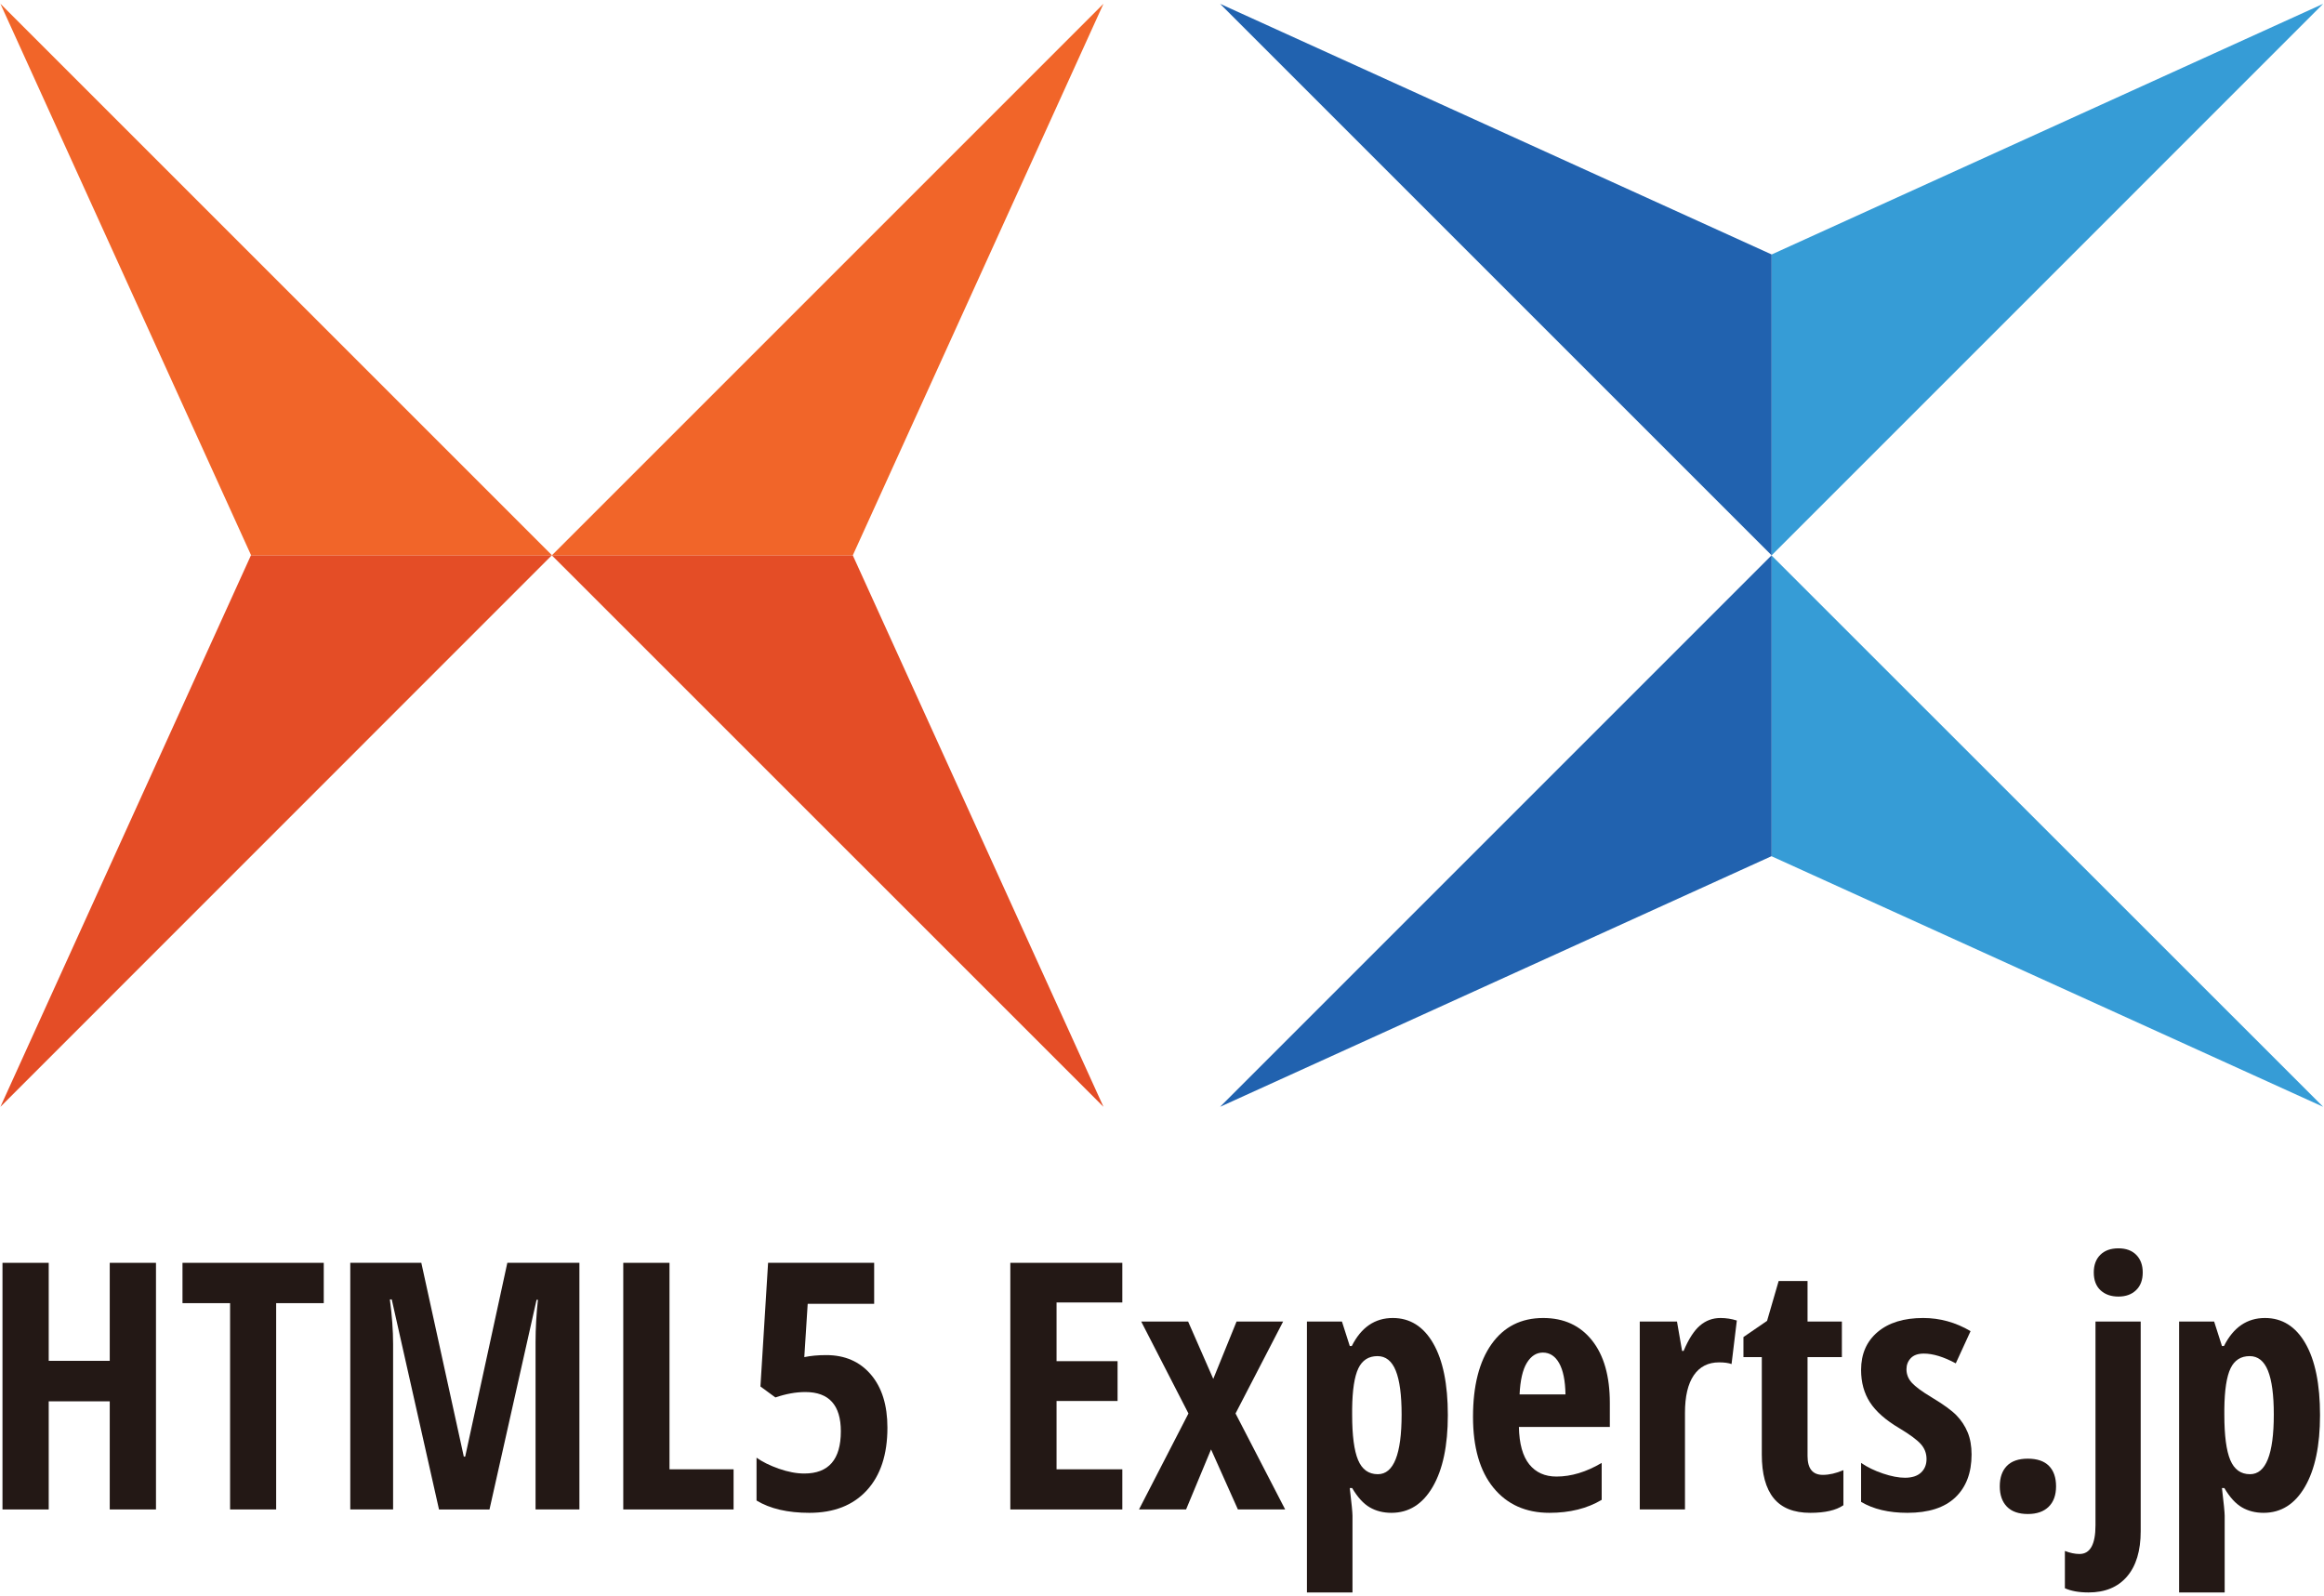
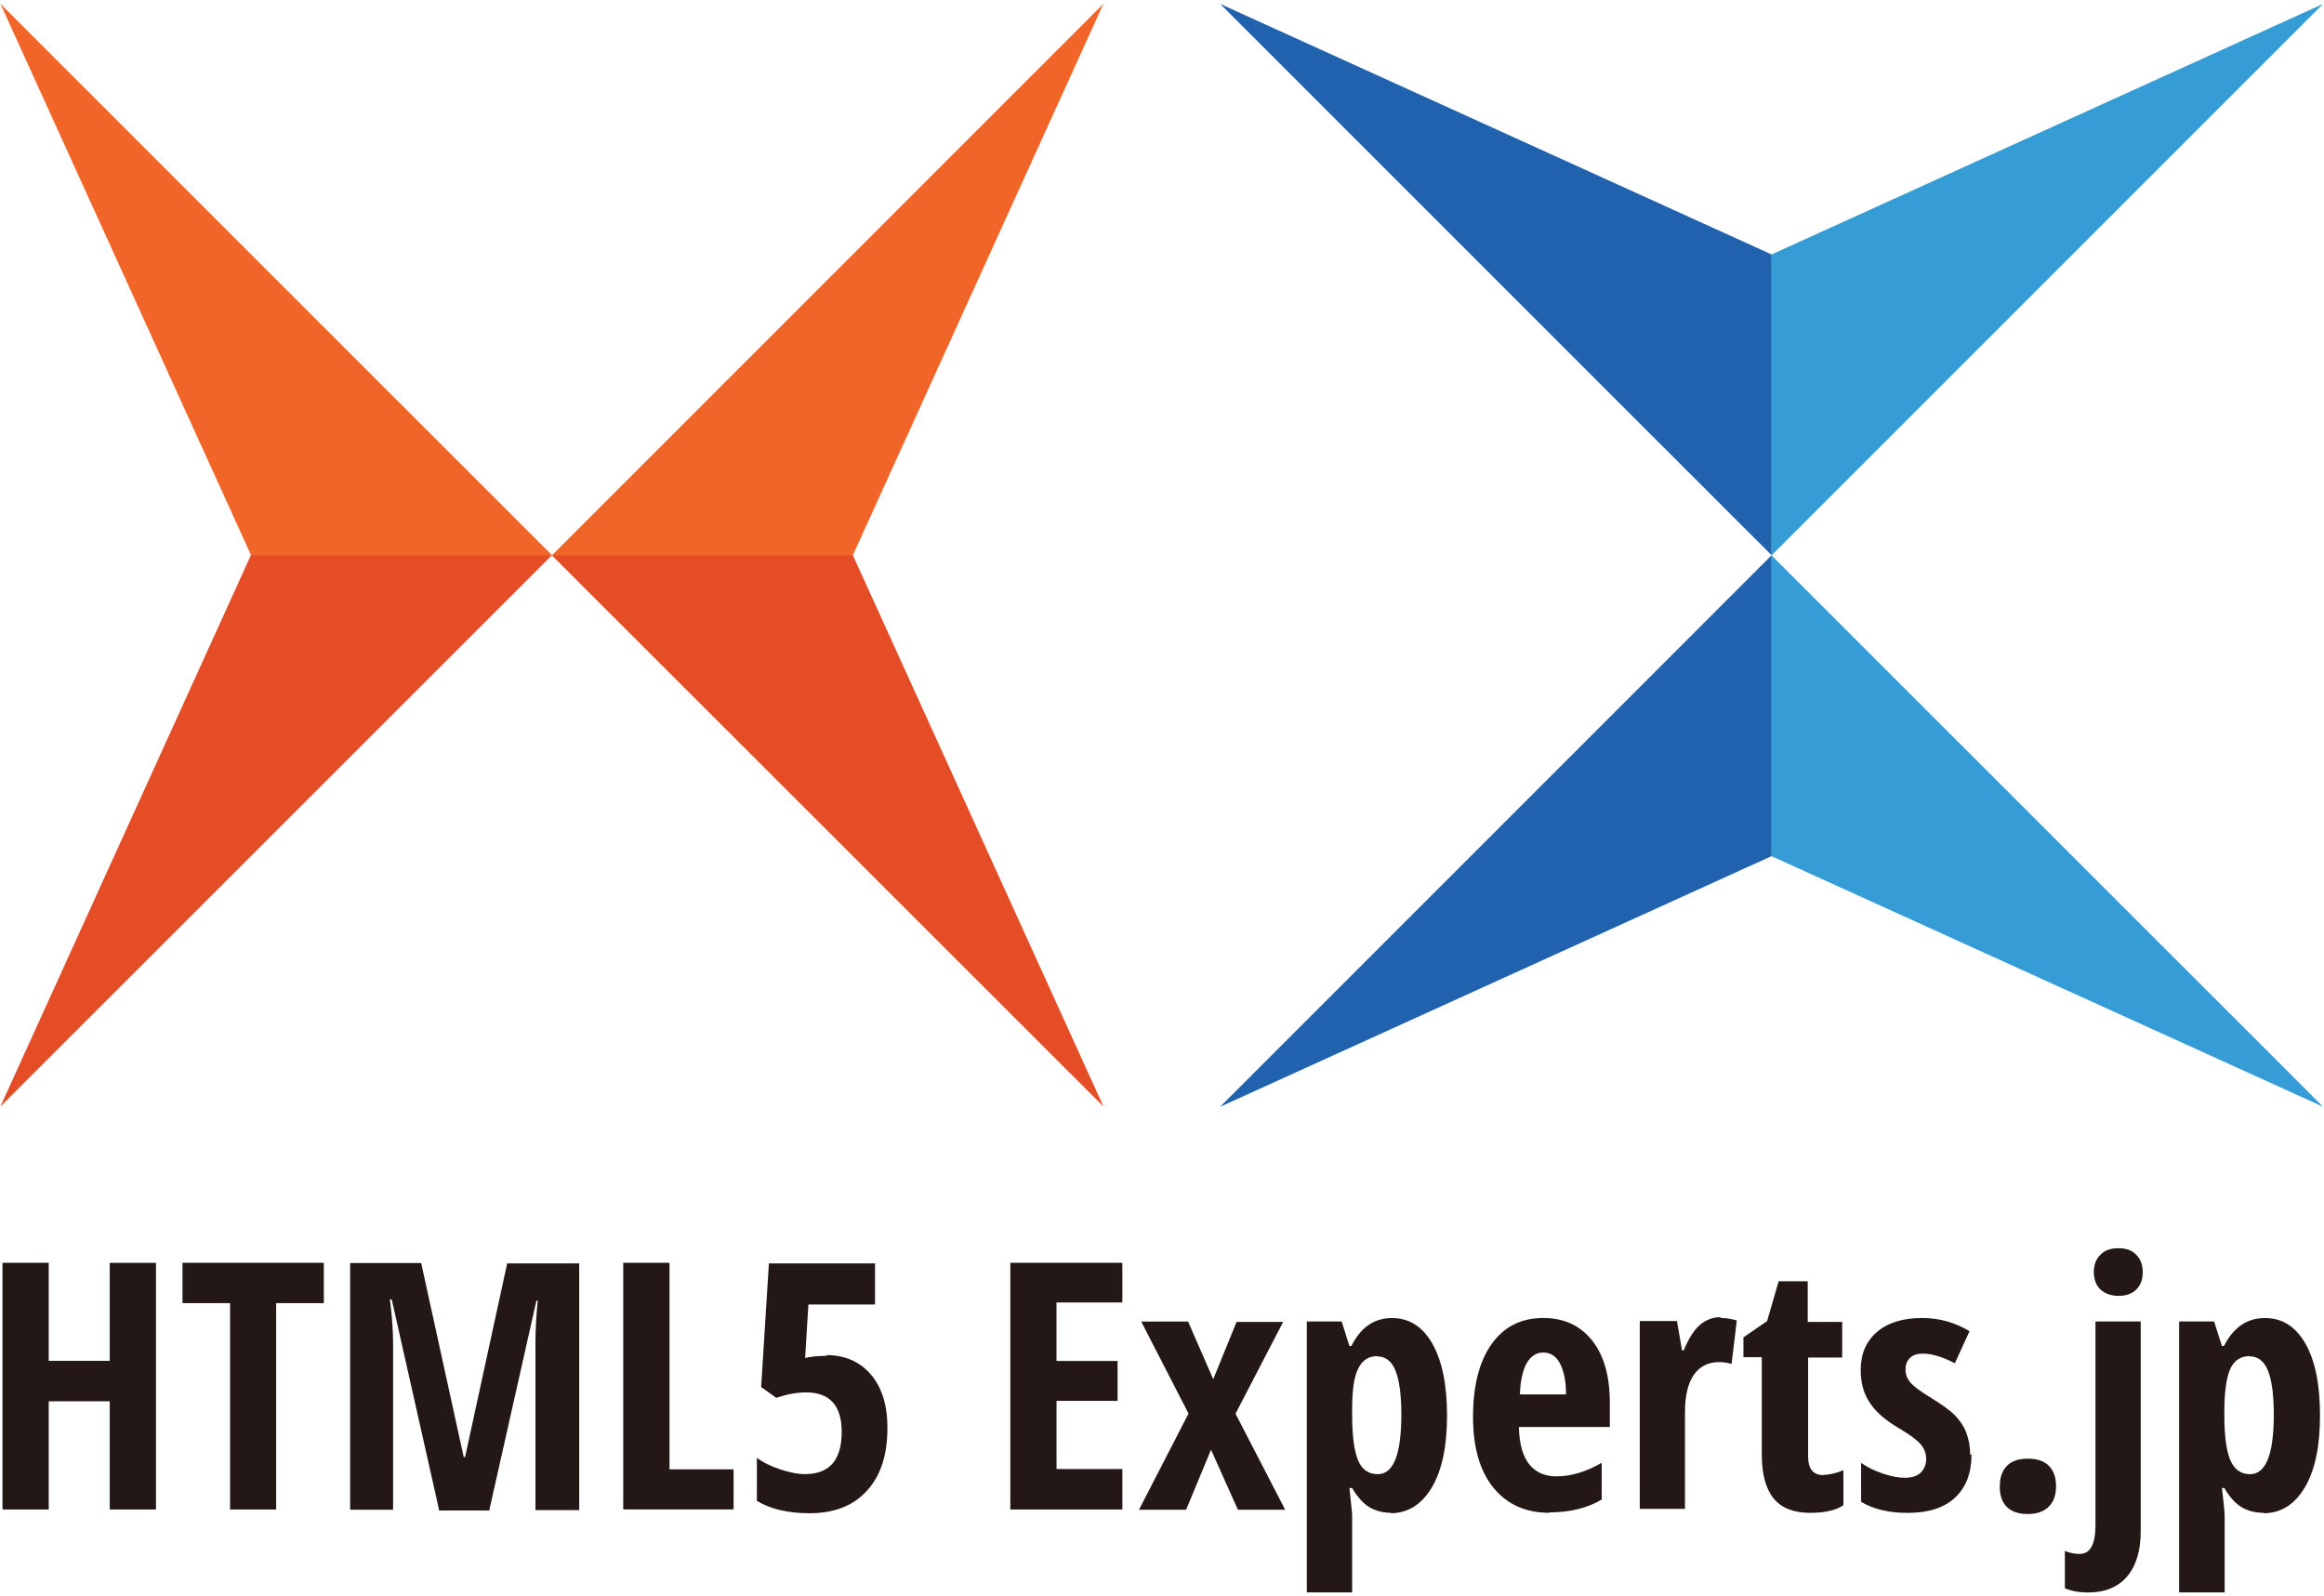
- <svg xmlns="http://www.w3.org/2000/svg" version="1.1" id="レイヤー_1" x="0px" y="0px" width="600px" height="412px" viewBox="0 0 600 412" enable-background="new 0 0 600 412" xml:space="preserve">
-   <g>
-     <g>
-       <polygon fill-rule="evenodd" clip-rule="evenodd" fill="#E44D26" points="142.476,143.369 142.476,143.389 284.887,285.77     220.157,143.359 64.798,143.359 0.11,285.77   " />
-       <g>
-         <polygon fill="#F16529" points="0.11,0.973 64.824,143.359 220.182,143.359 284.887,0.973 142.496,143.369 142.496,143.349         " />
-       </g>
-     </g>
-     <polygon fill-rule="evenodd" clip-rule="evenodd" fill="#369CD6" points="599.774,0.991 457.363,65.718 457.363,221.077    599.779,285.77 457.353,143.402 457.373,143.402  " />
-     <g>
-       <polygon fill="#2162AF" points="314.996,285.77 457.383,221.052 457.383,65.695 315.001,0.991 457.394,143.382 457.373,143.382       " />
-     </g>
-     <g>
-       <path fill="#231815" d="M40.27,389.736H28.333v-27.921H12.578v27.921H0.642v-63.681h11.936v25.307h15.756v-25.307H40.27V389.736z" />
-       <path fill="#231815" d="M71.297,389.736H59.404v-53.268H47.116v-10.413h36.469v10.413H71.297V389.736z" />
-       <path fill="#231815" d="M113.339,389.736l-12.201-54.229h-0.483c0.556,4.182,0.834,8.016,0.834,11.5v42.729H90.431v-63.681h18.344    l10.972,50.047h0.352l10.882-50.047h18.607v63.681h-11.321v-43.163c0-3.571,0.205-7.231,0.614-10.979h-0.351l-12.156,54.143    H113.339z" />
-       <path fill="#231815" d="M160.912,389.736v-63.681h11.936v53.313h16.544v10.367H160.912z" />
-       <path fill="#231815" d="M213.311,349.881c4.827,0,8.667,1.673,11.52,5.012c2.853,3.338,4.279,7.909,4.279,13.72    c0,6.938-1.777,12.34-5.333,16.203c-3.554,3.858-8.491,5.79-14.811,5.79c-5.617,0-10.167-1.062-13.648-3.18v-11.061    c1.492,1.071,3.416,2.022,5.772,2.853c2.354,0.823,4.541,1.238,6.561,1.238c6.29,0,9.435-3.626,9.435-10.888    c0-6.767-3.058-10.15-9.173-10.15c-2.428,0-5.002,0.466-7.723,1.396l-3.863-2.832l1.975-31.927h27.385v10.585h-17.159    l-0.877,13.765C209.288,350.058,211.174,349.881,213.311,349.881z" />
-       <path fill="#231815" d="M289.757,389.736H260.84v-63.681h28.917v10.236h-16.983v15.156h15.756v10.281h-15.756v17.64h16.983    V389.736z" />
-       <path fill="#231815" d="M306.828,364.951l-12.198-23.739h12.112l6.494,14.812l6.014-14.812h12.025l-12.289,23.739l12.815,24.785    h-12.203l-6.934-15.506l-6.447,15.506h-12.157L306.828,364.951z" />
-       <path fill="#231815" d="M359.228,390.605c-2.104,0-3.971-0.47-5.594-1.415c-1.624-0.941-3.141-2.604-4.542-4.986h-0.616    c0.471,3.949,0.702,6.331,0.702,7.141v19.819h-11.763v-69.952h9.042l2.019,6.317h0.526c2.433-4.82,5.956-7.228,10.579-7.228    c4.445,0,7.925,2.185,10.443,6.555c2.519,4.369,3.772,10.544,3.772,18.529c0,7.869-1.3,14.044-3.904,18.515    S363.733,390.605,359.228,390.605z M355.631,350.144c-2.28,0-3.93,1.052-4.936,3.155c-1.012,2.109-1.548,5.599-1.604,10.479v1.522    c0,5.346,0.511,9.234,1.533,11.672c1.026,2.443,2.726,3.661,5.092,3.661c4.097,0,6.146-5.143,6.146-15.419    c0-5.052-0.506-8.825-1.513-11.323C359.339,351.393,357.766,350.144,355.631,350.144z" />
-       <path fill="#231815" d="M400.044,390.605c-6.114,0-10.935-2.153-14.464-6.467c-3.524-4.314-5.284-10.418-5.284-18.317    c0-8.011,1.593-14.268,4.784-18.772c3.186-4.497,7.636-6.747,13.341-6.747c5.325,0,9.522,1.922,12.592,5.771    c3.075,3.849,4.607,9.24,4.607,16.178v6.186h-23.476c0.086,4.329,0.981,7.545,2.675,9.649c1.7,2.104,4.036,3.155,7.025,3.155    c3.803,0,7.691-1.174,11.672-3.525v9.539C409.77,389.489,405.277,390.605,400.044,390.605z M398.329,349.229    c-1.663,0-3.039,0.88-4.122,2.634c-1.081,1.76-1.714,4.48-1.886,8.168h11.85c-0.061-3.54-0.603-6.23-1.629-8.057    C401.521,350.144,400.114,349.229,398.329,349.229z" />
-       <path fill="#231815" d="M444.193,340.302c1.432,0,2.838,0.218,4.213,0.652l-1.36,11.237c-0.819-0.293-1.887-0.435-3.206-0.435    c-2.837,0-5.017,1.107-6.539,3.327c-1.522,2.226-2.281,5.457-2.281,9.695v24.957h-11.672v-48.524h9.608l1.314,7.581h0.4    c1.284-3.05,2.69-5.229,4.213-6.533C440.4,340.954,442.17,340.302,444.193,340.302z" />
-       <path fill="#231815" d="M470.613,380.806c1.638,0,3.407-0.405,5.31-1.22v9.058c-1.902,1.311-4.755,1.962-8.557,1.962    c-4.243,0-7.389-1.253-9.438-3.767c-2.048-2.514-3.074-6.281-3.074-11.304v-25.13h-4.739v-5.184l6.1-4.182l2.988-10.281h7.46    v10.453h8.865v9.193h-8.865v25.525C466.663,379.183,467.978,380.806,470.613,380.806z" />
-       <path fill="#231815" d="M509.012,375.535c0,4.733-1.4,8.431-4.192,11.086c-2.791,2.655-6.913,3.984-12.355,3.984    c-4.824,0-8.818-0.944-11.979-2.832v-10.059c1.607,1.104,3.489,2.018,5.639,2.741c2.154,0.729,4.046,1.093,5.685,1.093    c1.815,0,3.196-0.445,4.146-1.33c0.951-0.885,1.427-2.054,1.427-3.504c0-1.482-0.496-2.777-1.492-3.88s-2.822-2.452-5.487-4.051    c-3.54-2.089-6.073-4.319-7.611-6.686c-1.537-2.367-2.306-5.158-2.306-8.385c0-4.122,1.426-7.389,4.278-9.801    c2.852-2.407,6.767-3.611,11.743-3.611c4.328,0,8.41,1.128,12.243,3.394l-3.818,8.319c-3.13-1.685-5.881-2.523-8.253-2.523    c-1.492,0-2.609,0.39-3.358,1.173c-0.744,0.784-1.117,1.745-1.117,2.877c0,1.306,0.46,2.469,1.386,3.485    c0.92,1.017,2.64,2.28,5.153,3.788c3.044,1.83,5.178,3.383,6.407,4.662c1.229,1.274,2.18,2.727,2.853,4.354    C508.673,371.455,509.012,373.356,509.012,375.535z" />
-       <path fill="#231815" d="M516.295,383.769c0-2.265,0.606-4.021,1.82-5.27c1.213-1.249,3.024-1.876,5.422-1.876    c2.396,0,4.212,0.616,5.441,1.851c1.229,1.239,1.846,2.999,1.846,5.295c0,2.266-0.638,4.021-1.912,5.27    c-1.27,1.249-3.064,1.871-5.375,1.871c-2.367,0-4.168-0.632-5.396-1.891C516.911,387.754,516.295,386.004,516.295,383.769z" />
-       <path fill="#231815" d="M539.204,411.164c-2.458,0-4.491-0.364-6.1-1.088v-9.628c1.346,0.524,2.604,0.783,3.773,0.783    c2.751,0,4.126-2.468,4.126-7.404v-52.615h11.673v54.144c0,5.052-1.179,8.95-3.53,11.691    C546.79,409.793,543.477,411.164,539.204,411.164z M540.563,328.539c0-1.917,0.562-3.435,1.69-4.552    c1.127-1.117,2.686-1.674,4.672-1.674c1.962,0,3.5,0.566,4.612,1.693c1.108,1.134,1.664,2.646,1.664,4.532    c0,1.946-0.566,3.469-1.71,4.571c-1.142,1.108-2.665,1.658-4.566,1.658c-1.9,0-3.434-0.535-4.606-1.612    C541.15,332.084,540.563,330.542,540.563,328.539z" />
-       <path fill="#231815" d="M584.405,390.605c-2.104,0-3.97-0.47-5.593-1.415c-1.623-0.941-3.142-2.604-4.542-4.986h-0.617    c0.471,3.949,0.704,6.331,0.704,7.141v19.819h-11.764v-69.952h9.042l2.018,6.317h0.526c2.433-4.82,5.957-7.228,10.58-7.228    c4.445,0,7.925,2.185,10.443,6.555c2.518,4.369,3.771,10.544,3.771,18.529c0,7.869-1.299,14.044-3.903,18.515    S588.911,390.605,584.405,390.605z M580.81,350.144c-2.281,0-3.929,1.052-4.936,3.155c-1.012,2.109-1.548,5.599-1.604,10.479    v1.522c0,5.346,0.511,9.234,1.532,11.672c1.027,2.443,2.726,3.661,5.093,3.661c4.097,0,6.145-5.143,6.145-15.419    c0-5.052-0.506-8.825-1.513-11.323C584.517,351.393,582.943,350.144,580.81,350.144z" />
-     </g>
-   </g>
+ <svg xmlns="http://www.w3.org/2000/svg" width="600" height="412" viewBox="0 0 600 412">
+   <path fill="#E44D26" fill-rule="evenodd" d="M142.48 143.37v.02l142.4 142.3-64.72-142.4H64.8L.1 285.7" clip-rule="evenodd" />
+   <path fill="#F16529" d="M.1.97l64.72 142.4h155.36L284.88.97 142.5 143.37v-.03" />
+   <path fill="#369CD6" fill-rule="evenodd" d="M599.77 1l-142.4 64.7v155.36l142.4 64.7-142.4-142.36" clip-rule="evenodd" />
+   <path fill="#2162AF" d="M315 285.77l142.38-64.72V65.7L315 1l142.4 142.38h-.03" />
+   <path fill="#231815" d="M40.27 389.74H28.33V361.8H12.58v27.94H.64v-63.7h11.94v25.32h15.75v-25.3h11.94v63.68zm31.03 0H59.4v-53.27H47.12v-10.42H83.6v10.42H71.3v53.27zm42.04 0l-12.2-54.23h-.48c.55 4.2.83 8.1.83 11.5v42.8H90.4v-63.7h18.34l10.98 50.1h.35l10.87-50h18.6v63.7h-11.3v-43.2c0-3.5.2-7.2.6-10.9h-.35L126.3 390h-13zm47.56 0v-63.7h11.95v53.33h16.54v10.36h-28.5zm52.4-39.86c4.84 0 8.68 1.67 11.53 5 2.85 3.35 4.28 7.92 4.28 13.73 0 7-1.7 12.4-5.3 16.3-3.5 3.9-8.5 5.8-14.8 5.8-5.6 0-10.2-1.1-13.6-3.2v-11.1c1.5 1.1 3.4 2.1 5.8 2.9 2.4.8 4.6 1.3 6.6 1.3 6.3 0 9.5-3.6 9.5-10.9 0-6.8-3.1-10.2-9.2-10.2-2.4 0-5 .5-7.7 1.4l-3.9-2.8 2-31.9h27.4v10.6h-17.2l-.85 13.8c1.6-.36 3.5-.54 5.64-.54zm76.46 39.86h-28.92v-63.7h28.92v10.25h-17v15.1h15.77v10.3h-15.76v17.6h17v10.3zm17.07-24.8l-12.2-23.73h12.1l6.5 14.9 6.02-14.8h12.03l-12.3 23.7 12.82 24.8h-12.2l-6.94-15.5-6.44 15.5h-12.16l12.77-24.8zm52.4 25.66c-2.1 0-3.97-.47-5.6-1.4-1.62-.95-3.14-2.6-4.54-5h-.7c.4 3.95.7 6.34.7 7.15v19.8h-11.7V341.2h9l2 6.34h.5c2.4-4.82 5.9-7.23 10.5-7.23 4.4 0 7.9 2.2 10.4 6.6 2.5 4.4 3.8 10.6 3.8 18.6 0 7.9-1.3 14.1-3.9 18.5s-6.2 6.7-10.7 6.7zm-3.6-40.46c-2.28 0-3.93 1.06-4.94 3.16-1.1 2.1-1.6 5.6-1.6 10.48v1.52c0 5.35.5 9.23 1.5 11.67 1 2.44 2.7 3.66 5.1 3.66 4.1 0 6.1-5.14 6.1-15.42 0-5-.5-8.8-1.5-11.3s-2.6-3.7-4.8-3.7zm44.4 40.46c-6.1 0-10.92-2.15-14.45-6.46-3.52-4.32-5.28-10.42-5.28-18.32 0-8 1.6-14.27 4.78-18.77 3.2-4.5 7.64-6.75 13.34-6.75 5.33 0 9.52 1.92 12.6 5.77 3.07 3.85 4.6 9.24 4.6 16.18v6.2h-23.48c.1 4.32 1 7.53 2.68 9.64 1.7 2.1 4.04 3.1 7.02 3.1 3.8 0 7.7-1.2 11.68-3.5v9.5c-3.75 2.2-8.24 3.3-13.48 3.3zm-1.7-41.37c-1.66 0-3.04.88-4.12 2.63-1 1.76-1.7 4.48-1.8 8.17h11.9c0-3.54-.6-6.23-1.6-8.06s-2.4-2.74-4.2-2.74zm45.87-8.93c1.42 0 2.83.22 4.2.65l-1.35 11.24c-.82-.3-1.9-.5-3.2-.5-2.85 0-5.03 1.1-6.55 3.3-1.52 2.2-2.28 5.4-2.28 9.7v24.9h-11.67v-48.5h9.6l1.32 7.6h.4c1.28-3.1 2.7-5.3 4.2-6.6 1.53-1.3 3.3-2 5.32-2zm26.4 40.5c1.65 0 3.42-.4 5.32-1.2v9.04c-1.9 1.3-4.75 1.97-8.55 1.97-4.25 0-7.4-1.2-9.44-3.7-2.05-2.5-3.08-6.3-3.08-11.3v-25.2h-4.74v-5.1l6.1-4.2 3-10.3h7.5v10.5h8.9v9.2h-8.8V376c0 3.25 1.3 4.88 4 4.88zm38.4-5.26c0 4.73-1.4 8.43-4.18 11.08-2.8 2.66-6.9 4-12.36 4-4.82 0-8.8-.96-11.97-2.85V377.7c1.6 1.12 3.4 2.03 5.6 2.76 2.1.72 4 1.1 5.7 1.1 1.8 0 3.2-.46 4.1-1.34.9-.9 1.4-2.06 1.4-3.5 0-1.5-.5-2.78-1.5-3.9s-2.8-2.44-5.5-4.04c-3.6-2.1-6.1-4.32-7.6-6.68-1.6-2.37-2.3-5.16-2.3-8.4 0-4.1 1.4-7.38 4.2-9.8 2.8-2.4 6.7-3.6 11.7-3.6 4.3 0 8.4 1.13 12.2 3.4l-3.8 8.3c-3.15-1.67-5.9-2.5-8.27-2.5-1.5 0-2.6.38-3.36 1.16-.78.8-1.1 1.75-1.1 2.88 0 1.3.4 2.47 1.33 3.5.9 1 2.6 2.27 5.1 3.77 3.05 1.9 5.18 3.4 6.4 4.7 1.24 1.3 2.2 2.7 2.86 4.4.63 1.7 1 3.6 1 5.7zm7.3 8.23c0-2.27.6-4.02 1.82-5.27 1.2-1.25 3.02-1.88 5.42-1.88s4.2.62 5.44 1.85c1.23 1.24 1.84 3 1.84 5.3 0 2.27-.63 4.02-1.9 5.27-1.28 1.25-3.07 1.87-5.38 1.87-2.37 0-4.17-.6-5.4-1.8-1.23-1.2-1.85-3-1.85-5.2zm22.9 27.4c-2.45 0-4.5-.37-6.1-1.1v-9.62c1.35.52 2.6.78 3.78.78 2.75 0 4.12-2.47 4.12-7.4V341.2h11.68v54.16c0 5.05-1.18 8.95-3.53 11.7-2.36 2.73-5.67 4.1-9.95 4.1zm1.36-82.63c0-1.92.57-3.44 1.7-4.55 1.12-1.2 2.68-1.7 4.67-1.7 1.96 0 3.5.5 4.6 1.7 1.12 1.1 1.67 2.6 1.67 4.5s-.57 3.4-1.7 4.5c-1.15 1.1-2.67 1.6-4.58 1.6-1.9 0-3.43-.6-4.6-1.6-1.17-1.1-1.76-2.7-1.76-4.7zm43.84 62.06c-2.1 0-3.97-.47-5.6-1.4-1.6-.95-3.13-2.6-4.53-5h-.62c.47 3.95.7 6.34.7 7.15v19.8H562.6V341.2h9.03l2.02 6.34h.53c2.43-4.82 5.96-7.23 10.58-7.23 4.44 0 7.92 2.2 10.44 6.6 2.52 4.4 3.77 10.6 3.77 18.6 0 7.9-1.3 14.1-3.9 18.5s-6.16 6.7-10.67 6.7zm-3.6-40.46c-2.27 0-3.92 1.06-4.93 3.16-1 2.1-1.54 5.6-1.6 10.48v1.52c0 5.35.5 9.23 1.53 11.67 1.03 2.44 2.73 3.66 5.1 3.66 4.1 0 6.14-5.14 6.14-15.42 0-5-.5-8.8-1.5-11.3-1.02-2.5-2.6-3.7-4.73-3.7z" />
</svg>
